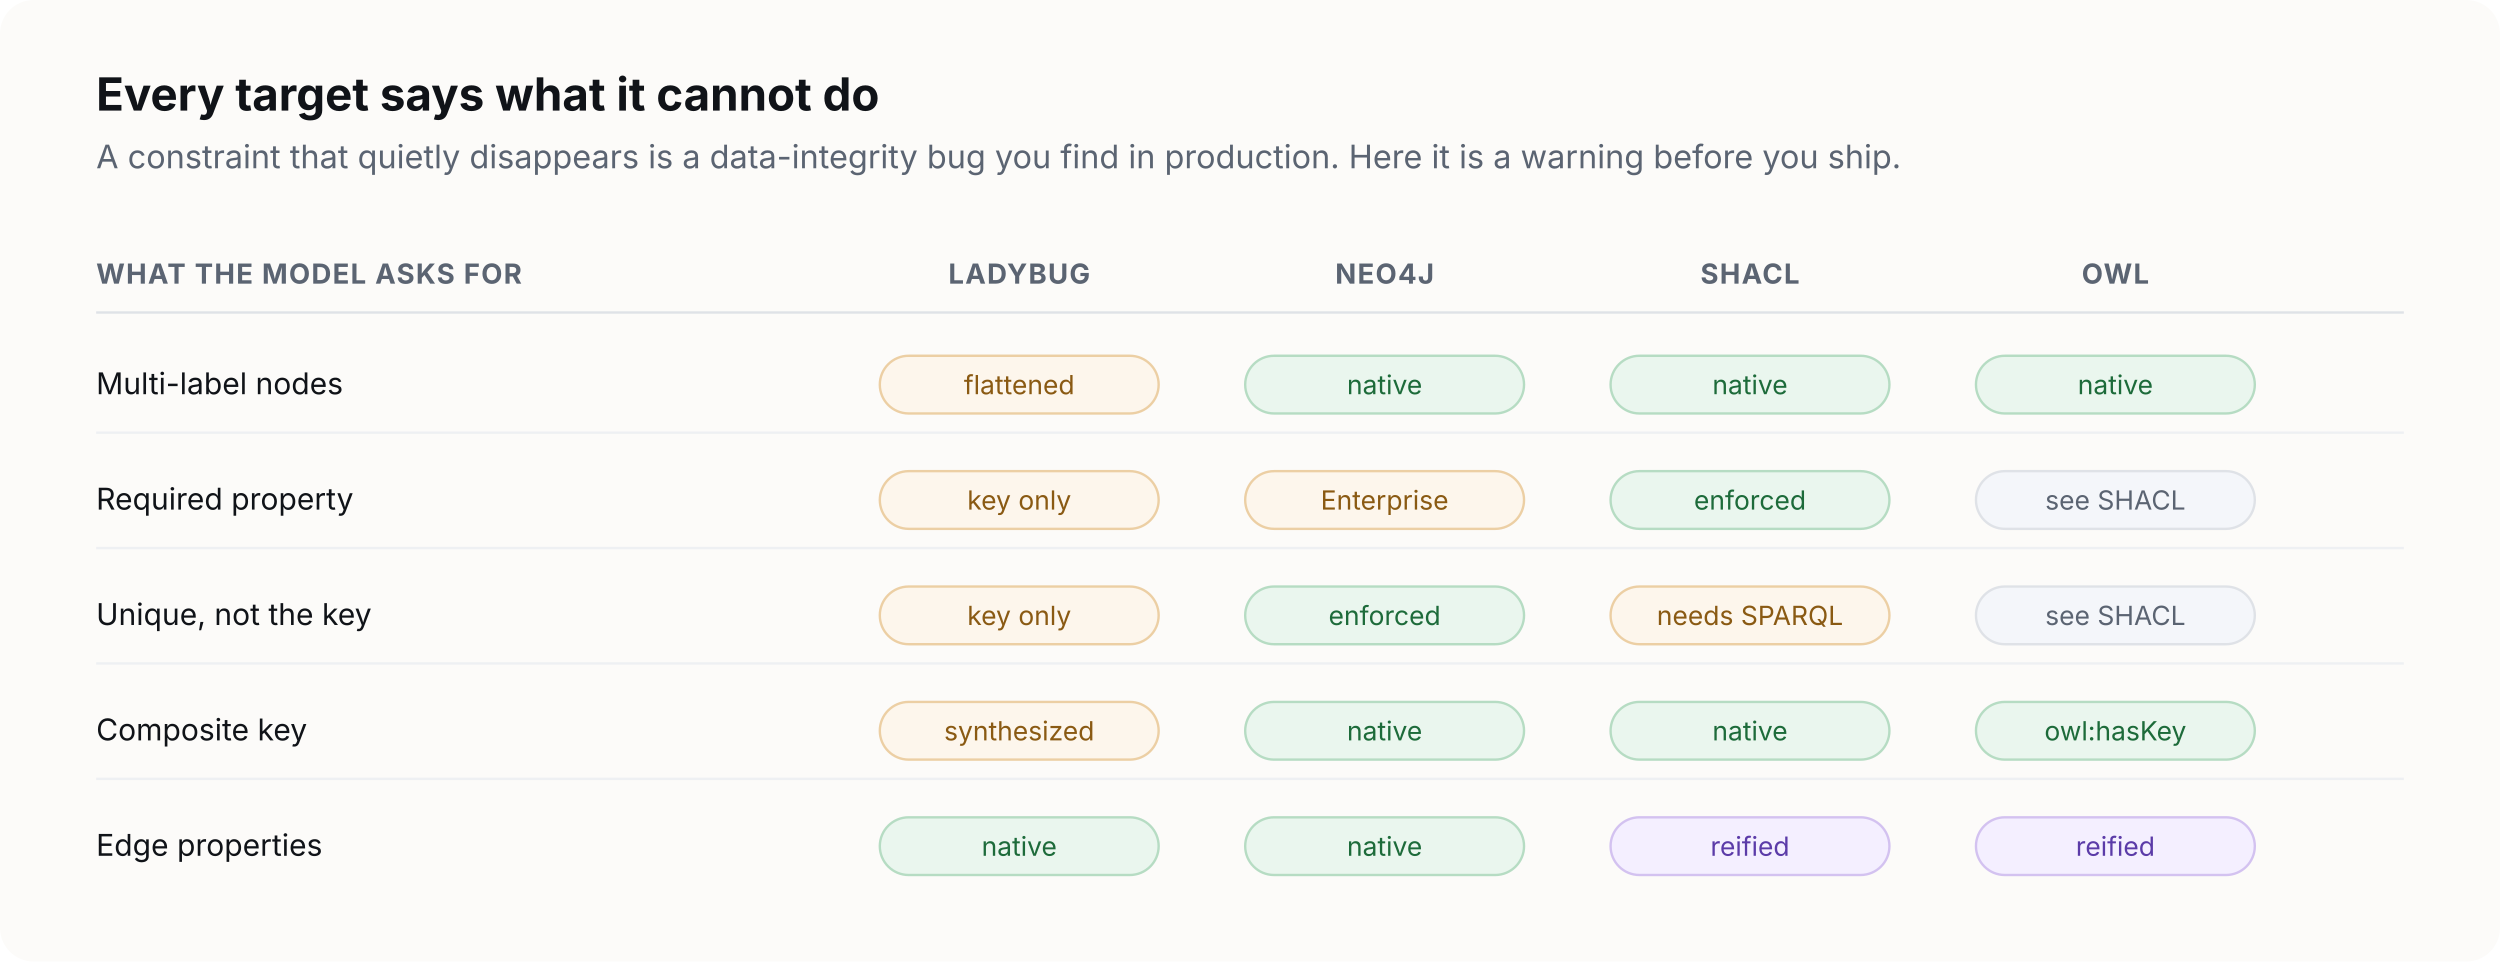
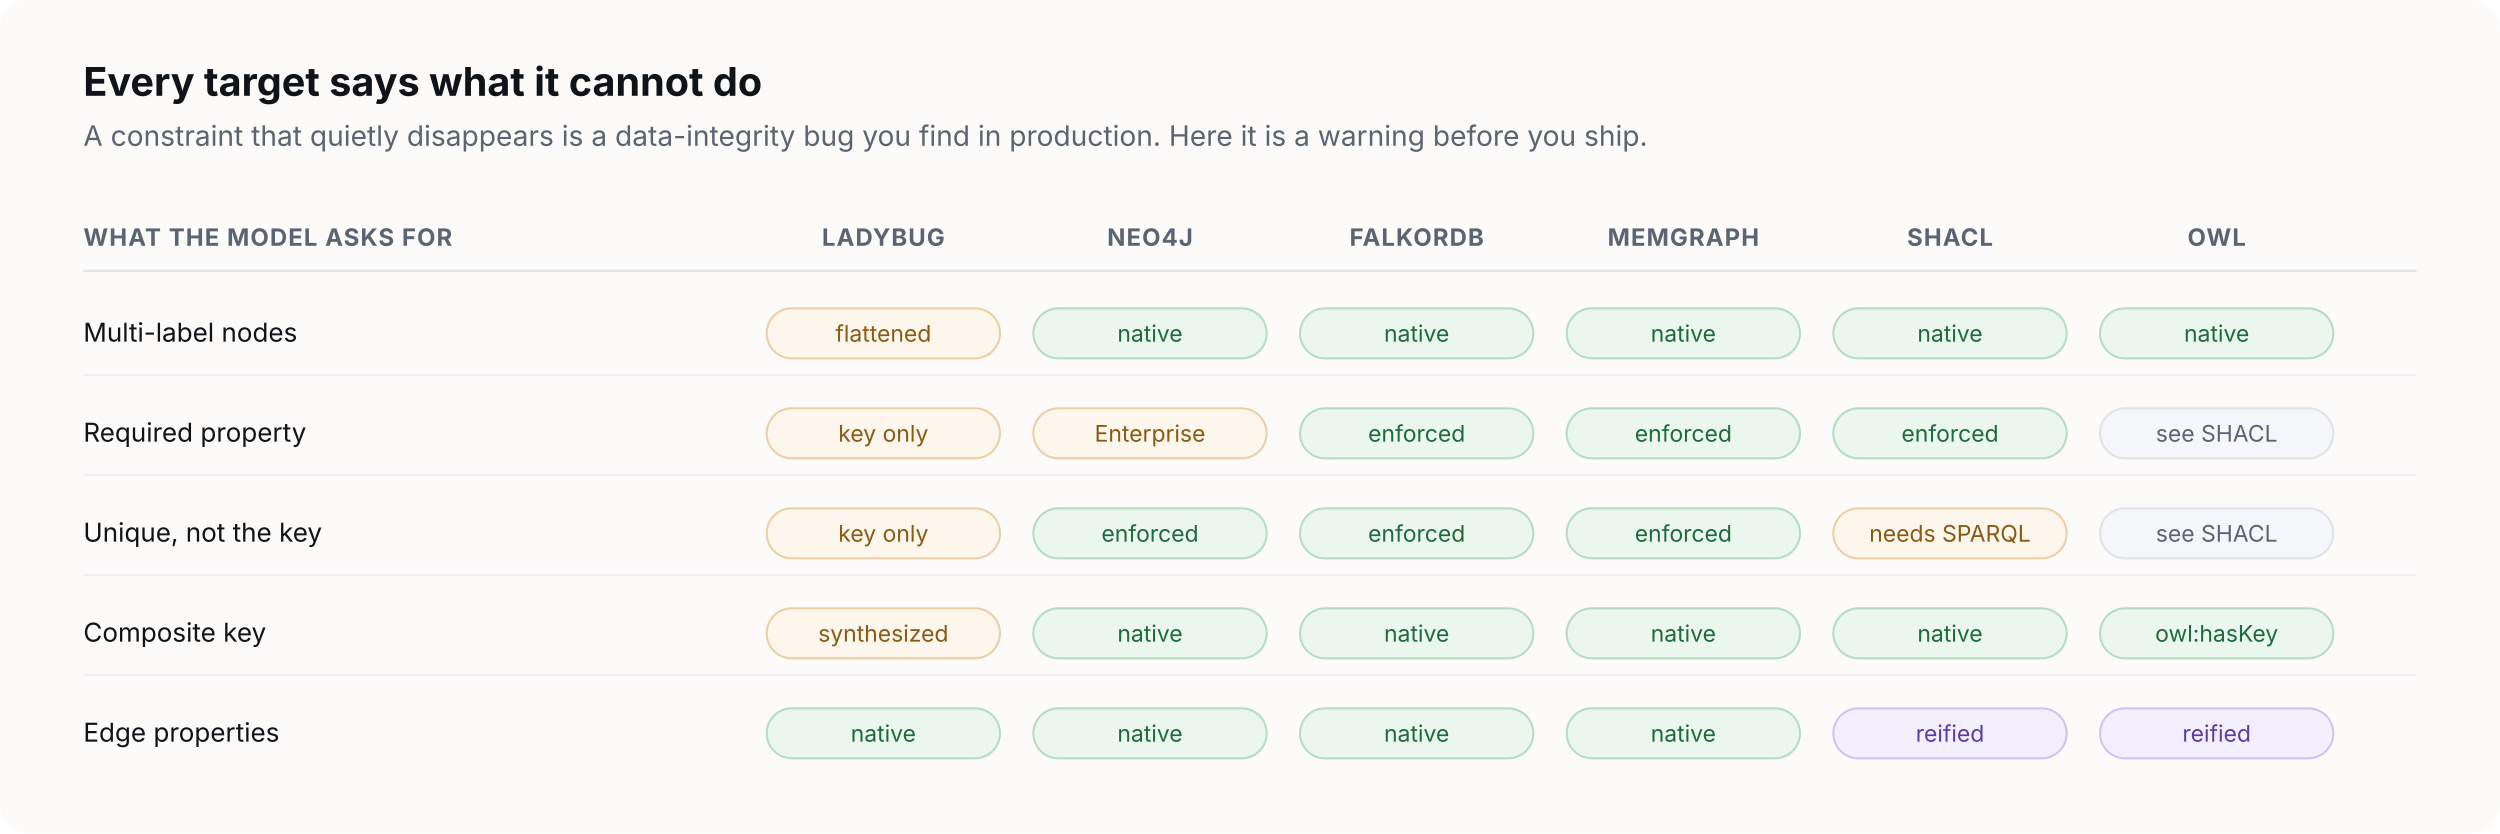
- <svg xmlns="http://www.w3.org/2000/svg" viewBox="0 0 1040 400" width="1040" height="400" font-family="ui-sans-serif, -apple-system, Segoe UI, Inter, Helvetica, Arial, sans-serif" role="img" aria-label="Capability matrix showing which of four targets enforces multi-label nodes, required properties, unique properties, composite keys and edge properties.">
-   <rect width="1040" height="400" rx="14" fill="#fcfbf9" />
+ <svg xmlns="http://www.w3.org/2000/svg" viewBox="0 0 1200 400" width="1200" height="400" font-family="ui-sans-serif, -apple-system, Segoe UI, Inter, Helvetica, Arial, sans-serif" role="img" aria-label="Capability matrix showing which of six targets enforces multi-label nodes, required properties, unique properties, composite keys and edge properties.">
+   <rect width="1200" height="400" rx="14" fill="#fcfbf9" />
  <text x="40" y="46" font-size="19" font-weight="700" fill="#101318">Every target says what it cannot do</text>
  <text x="40" y="70" font-size="13.5" fill="#5b6472">A constraint that quietly disappears is a data-integrity bug you find in production. Here it is a warning before you ship.</text>
  <g font-size="12">
    <text x="40" y="118" font-size="11.5" font-weight="700" fill="#5b6472" letter-spacing="0.5">WHAT THE MODEL ASKS FOR</text>
    <text x="424" y="118" font-size="11.5" font-weight="700" fill="#5b6472" letter-spacing="0.5" text-anchor="middle">LADYBUG</text>
-     <text x="576" y="118" font-size="11.5" font-weight="700" fill="#5b6472" letter-spacing="0.5" text-anchor="middle">NEO4J</text>
-     <text x="728" y="118" font-size="11.5" font-weight="700" fill="#5b6472" letter-spacing="0.5" text-anchor="middle">SHACL</text>
-     <text x="880" y="118" font-size="11.5" font-weight="700" fill="#5b6472" letter-spacing="0.5" text-anchor="middle">OWL</text>
+     <text x="552" y="118" font-size="11.5" font-weight="700" fill="#5b6472" letter-spacing="0.5" text-anchor="middle">NEO4J</text>
+     <text x="680" y="118" font-size="11.5" font-weight="700" fill="#5b6472" letter-spacing="0.5" text-anchor="middle">FALKORDB</text>
+     <text x="808" y="118" font-size="11.5" font-weight="700" fill="#5b6472" letter-spacing="0.5" text-anchor="middle">MEMGRAPH</text>
+     <text x="936" y="118" font-size="11.5" font-weight="700" fill="#5b6472" letter-spacing="0.5" text-anchor="middle">SHACL</text>
+     <text x="1064" y="118" font-size="11.5" font-weight="700" fill="#5b6472" letter-spacing="0.5" text-anchor="middle">OWL</text>
  </g>
-   <path d="M40 130 H1000" stroke="#dfe2e7" />
+   <path d="M40 130 H1160" stroke="#dfe2e7" />
  <g font-size="12.5" fill="#101318">
    <text x="40" y="164">Multi-label nodes</text>
    <text x="40" y="212">Required property</text>
    <text x="40" y="260">Unique, not the key</text>
    <text x="40" y="308">Composite key</text>
    <text x="40" y="356">Edge properties</text>
  </g>
  <g stroke="#eef0f3">
-     <path d="M40 180 H1000" />
-     <path d="M40 228 H1000" />
-     <path d="M40 276 H1000" />
-     <path d="M40 324 H1000" />
+     <path d="M40 180 H1160" />
+     <path d="M40 228 H1160" />
+     <path d="M40 276 H1160" />
+     <path d="M40 324 H1160" />
  </g>
  <g font-size="11" text-anchor="middle">
-     <rect x="366" y="148" width="116" height="24" rx="12" fill="#fdf6ec" stroke="#eccfa4" />
+     <rect x="368" y="148" width="112" height="24" rx="12" fill="#fdf6ec" stroke="#eccfa4" />
    <text x="424" y="164" fill="#8a5a13">flattened</text>
-     <rect x="518" y="148" width="116" height="24" rx="12" fill="#eaf6ee" stroke="#b6dcc3" />
-     <text x="576" y="164" fill="#1d6b3a">native</text>
-     <rect x="670" y="148" width="116" height="24" rx="12" fill="#eaf6ee" stroke="#b6dcc3" />
-     <text x="728" y="164" fill="#1d6b3a">native</text>
-     <rect x="822" y="148" width="116" height="24" rx="12" fill="#eaf6ee" stroke="#b6dcc3" />
-     <text x="880" y="164" fill="#1d6b3a">native</text>
-     <rect x="366" y="196" width="116" height="24" rx="12" fill="#fdf6ec" stroke="#eccfa4" />
+     <rect x="496" y="148" width="112" height="24" rx="12" fill="#eaf6ee" stroke="#b6dcc3" />
+     <text x="552" y="164" fill="#1d6b3a">native</text>
+     <rect x="624" y="148" width="112" height="24" rx="12" fill="#eaf6ee" stroke="#b6dcc3" />
+     <text x="680" y="164" fill="#1d6b3a">native</text>
+     <rect x="752" y="148" width="112" height="24" rx="12" fill="#eaf6ee" stroke="#b6dcc3" />
+     <text x="808" y="164" fill="#1d6b3a">native</text>
+     <rect x="880" y="148" width="112" height="24" rx="12" fill="#eaf6ee" stroke="#b6dcc3" />
+     <text x="936" y="164" fill="#1d6b3a">native</text>
+     <rect x="1008" y="148" width="112" height="24" rx="12" fill="#eaf6ee" stroke="#b6dcc3" />
+     <text x="1064" y="164" fill="#1d6b3a">native</text>
+     <rect x="368" y="196" width="112" height="24" rx="12" fill="#fdf6ec" stroke="#eccfa4" />
    <text x="424" y="212" fill="#8a5a13">key only</text>
-     <rect x="518" y="196" width="116" height="24" rx="12" fill="#fdf6ec" stroke="#eccfa4" />
-     <text x="576" y="212" fill="#8a5a13">Enterprise</text>
-     <rect x="670" y="196" width="116" height="24" rx="12" fill="#eaf6ee" stroke="#b6dcc3" />
-     <text x="728" y="212" fill="#1d6b3a">enforced</text>
-     <rect x="822" y="196" width="116" height="24" rx="12" fill="#f4f6fa" stroke="#dfe2e7" />
-     <text x="880" y="212" fill="#5b6472">see SHACL</text>
-     <rect x="366" y="244" width="116" height="24" rx="12" fill="#fdf6ec" stroke="#eccfa4" />
+     <rect x="496" y="196" width="112" height="24" rx="12" fill="#fdf6ec" stroke="#eccfa4" />
+     <text x="552" y="212" fill="#8a5a13">Enterprise</text>
+     <rect x="624" y="196" width="112" height="24" rx="12" fill="#eaf6ee" stroke="#b6dcc3" />
+     <text x="680" y="212" fill="#1d6b3a">enforced</text>
+     <rect x="752" y="196" width="112" height="24" rx="12" fill="#eaf6ee" stroke="#b6dcc3" />
+     <text x="808" y="212" fill="#1d6b3a">enforced</text>
+     <rect x="880" y="196" width="112" height="24" rx="12" fill="#eaf6ee" stroke="#b6dcc3" />
+     <text x="936" y="212" fill="#1d6b3a">enforced</text>
+     <rect x="1008" y="196" width="112" height="24" rx="12" fill="#f4f6fa" stroke="#dfe2e7" />
+     <text x="1064" y="212" fill="#5b6472">see SHACL</text>
+     <rect x="368" y="244" width="112" height="24" rx="12" fill="#fdf6ec" stroke="#eccfa4" />
    <text x="424" y="260" fill="#8a5a13">key only</text>
-     <rect x="518" y="244" width="116" height="24" rx="12" fill="#eaf6ee" stroke="#b6dcc3" />
-     <text x="576" y="260" fill="#1d6b3a">enforced</text>
-     <rect x="670" y="244" width="116" height="24" rx="12" fill="#fdf6ec" stroke="#eccfa4" />
-     <text x="728" y="260" fill="#8a5a13">needs SPARQL</text>
-     <rect x="822" y="244" width="116" height="24" rx="12" fill="#f4f6fa" stroke="#dfe2e7" />
-     <text x="880" y="260" fill="#5b6472">see SHACL</text>
-     <rect x="366" y="292" width="116" height="24" rx="12" fill="#fdf6ec" stroke="#eccfa4" />
+     <rect x="496" y="244" width="112" height="24" rx="12" fill="#eaf6ee" stroke="#b6dcc3" />
+     <text x="552" y="260" fill="#1d6b3a">enforced</text>
+     <rect x="624" y="244" width="112" height="24" rx="12" fill="#eaf6ee" stroke="#b6dcc3" />
+     <text x="680" y="260" fill="#1d6b3a">enforced</text>
+     <rect x="752" y="244" width="112" height="24" rx="12" fill="#eaf6ee" stroke="#b6dcc3" />
+     <text x="808" y="260" fill="#1d6b3a">enforced</text>
+     <rect x="880" y="244" width="112" height="24" rx="12" fill="#fdf6ec" stroke="#eccfa4" />
+     <text x="936" y="260" fill="#8a5a13">needs SPARQL</text>
+     <rect x="1008" y="244" width="112" height="24" rx="12" fill="#f4f6fa" stroke="#dfe2e7" />
+     <text x="1064" y="260" fill="#5b6472">see SHACL</text>
+     <rect x="368" y="292" width="112" height="24" rx="12" fill="#fdf6ec" stroke="#eccfa4" />
    <text x="424" y="308" fill="#8a5a13">synthesized</text>
-     <rect x="518" y="292" width="116" height="24" rx="12" fill="#eaf6ee" stroke="#b6dcc3" />
-     <text x="576" y="308" fill="#1d6b3a">native</text>
-     <rect x="670" y="292" width="116" height="24" rx="12" fill="#eaf6ee" stroke="#b6dcc3" />
-     <text x="728" y="308" fill="#1d6b3a">native</text>
-     <rect x="822" y="292" width="116" height="24" rx="12" fill="#eaf6ee" stroke="#b6dcc3" />
-     <text x="880" y="308" fill="#1d6b3a">owl:hasKey</text>
-     <rect x="366" y="340" width="116" height="24" rx="12" fill="#eaf6ee" stroke="#b6dcc3" />
+     <rect x="496" y="292" width="112" height="24" rx="12" fill="#eaf6ee" stroke="#b6dcc3" />
+     <text x="552" y="308" fill="#1d6b3a">native</text>
+     <rect x="624" y="292" width="112" height="24" rx="12" fill="#eaf6ee" stroke="#b6dcc3" />
+     <text x="680" y="308" fill="#1d6b3a">native</text>
+     <rect x="752" y="292" width="112" height="24" rx="12" fill="#eaf6ee" stroke="#b6dcc3" />
+     <text x="808" y="308" fill="#1d6b3a">native</text>
+     <rect x="880" y="292" width="112" height="24" rx="12" fill="#eaf6ee" stroke="#b6dcc3" />
+     <text x="936" y="308" fill="#1d6b3a">native</text>
+     <rect x="1008" y="292" width="112" height="24" rx="12" fill="#eaf6ee" stroke="#b6dcc3" />
+     <text x="1064" y="308" fill="#1d6b3a">owl:hasKey</text>
+     <rect x="368" y="340" width="112" height="24" rx="12" fill="#eaf6ee" stroke="#b6dcc3" />
    <text x="424" y="356" fill="#1d6b3a">native</text>
-     <rect x="518" y="340" width="116" height="24" rx="12" fill="#eaf6ee" stroke="#b6dcc3" />
-     <text x="576" y="356" fill="#1d6b3a">native</text>
-     <rect x="670" y="340" width="116" height="24" rx="12" fill="#f4efff" stroke="#d3c2f0" />
-     <text x="728" y="356" fill="#5b3ba8">reified</text>
-     <rect x="822" y="340" width="116" height="24" rx="12" fill="#f4efff" stroke="#d3c2f0" />
-     <text x="880" y="356" fill="#5b3ba8">reified</text>
+     <rect x="496" y="340" width="112" height="24" rx="12" fill="#eaf6ee" stroke="#b6dcc3" />
+     <text x="552" y="356" fill="#1d6b3a">native</text>
+     <rect x="624" y="340" width="112" height="24" rx="12" fill="#eaf6ee" stroke="#b6dcc3" />
+     <text x="680" y="356" fill="#1d6b3a">native</text>
+     <rect x="752" y="340" width="112" height="24" rx="12" fill="#eaf6ee" stroke="#b6dcc3" />
+     <text x="808" y="356" fill="#1d6b3a">native</text>
+     <rect x="880" y="340" width="112" height="24" rx="12" fill="#f4efff" stroke="#d3c2f0" />
+     <text x="936" y="356" fill="#5b3ba8">reified</text>
+     <rect x="1008" y="340" width="112" height="24" rx="12" fill="#f4efff" stroke="#d3c2f0" />
+     <text x="1064" y="356" fill="#5b3ba8">reified</text>
  </g>
</svg>
